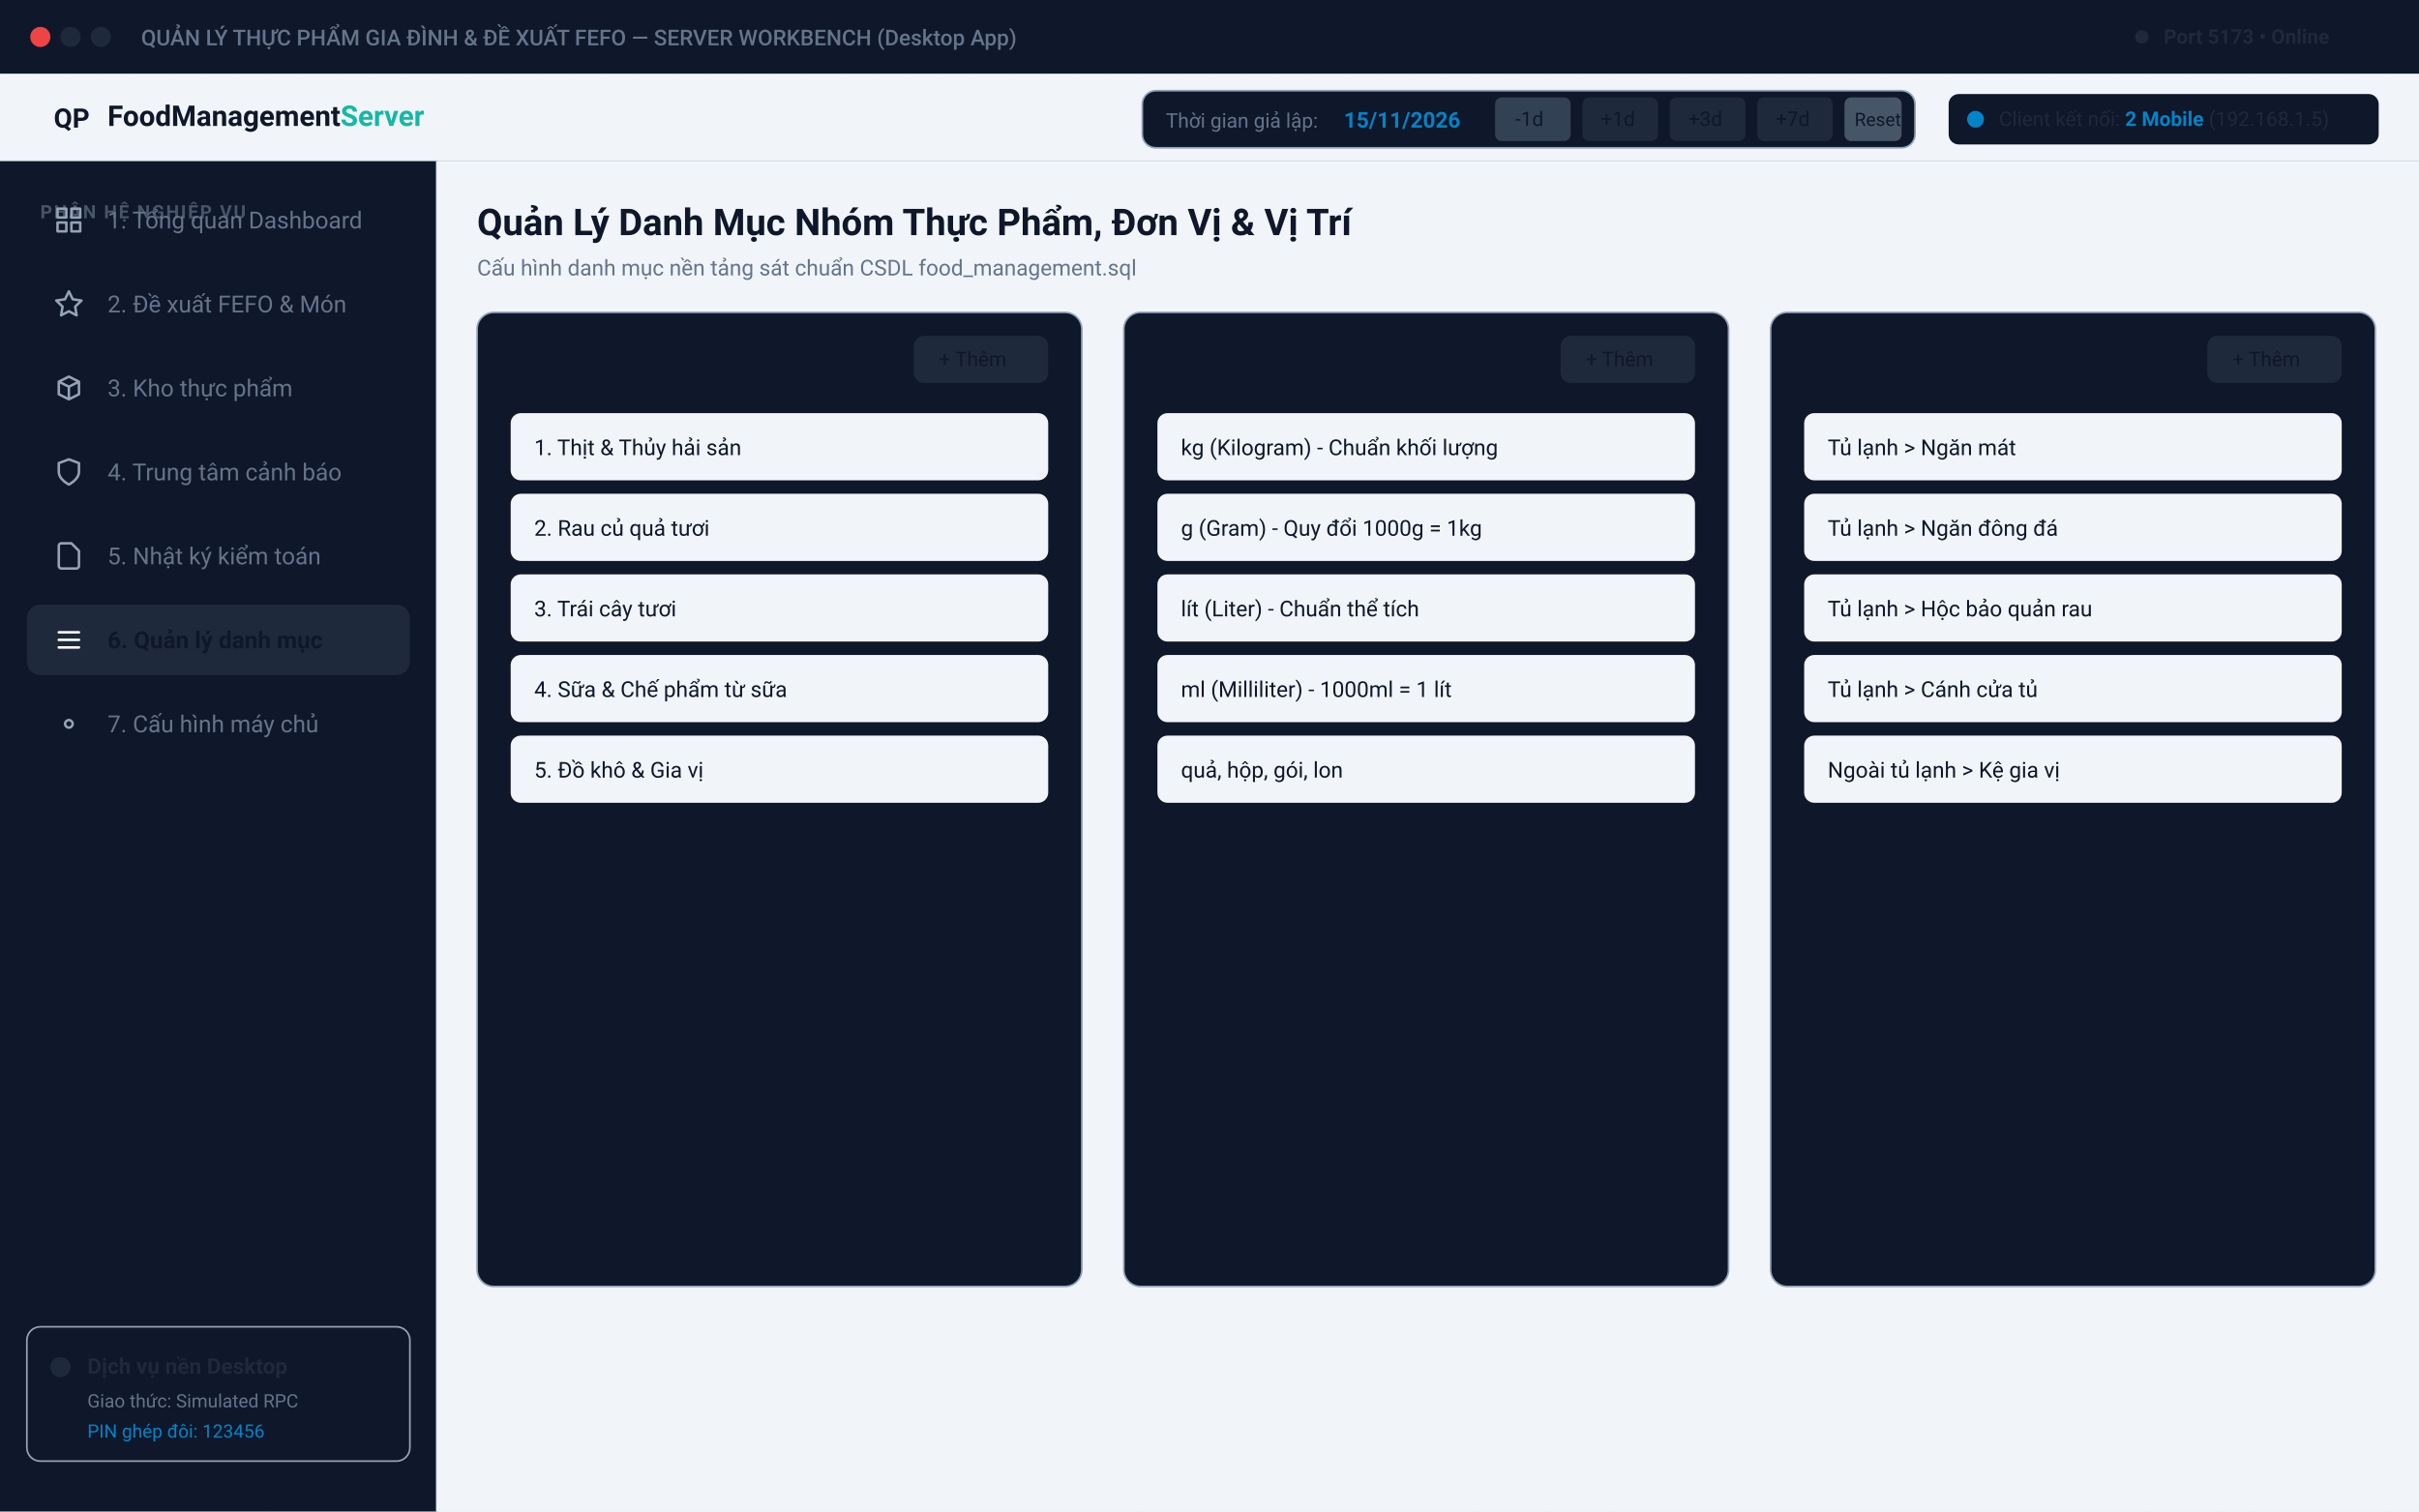
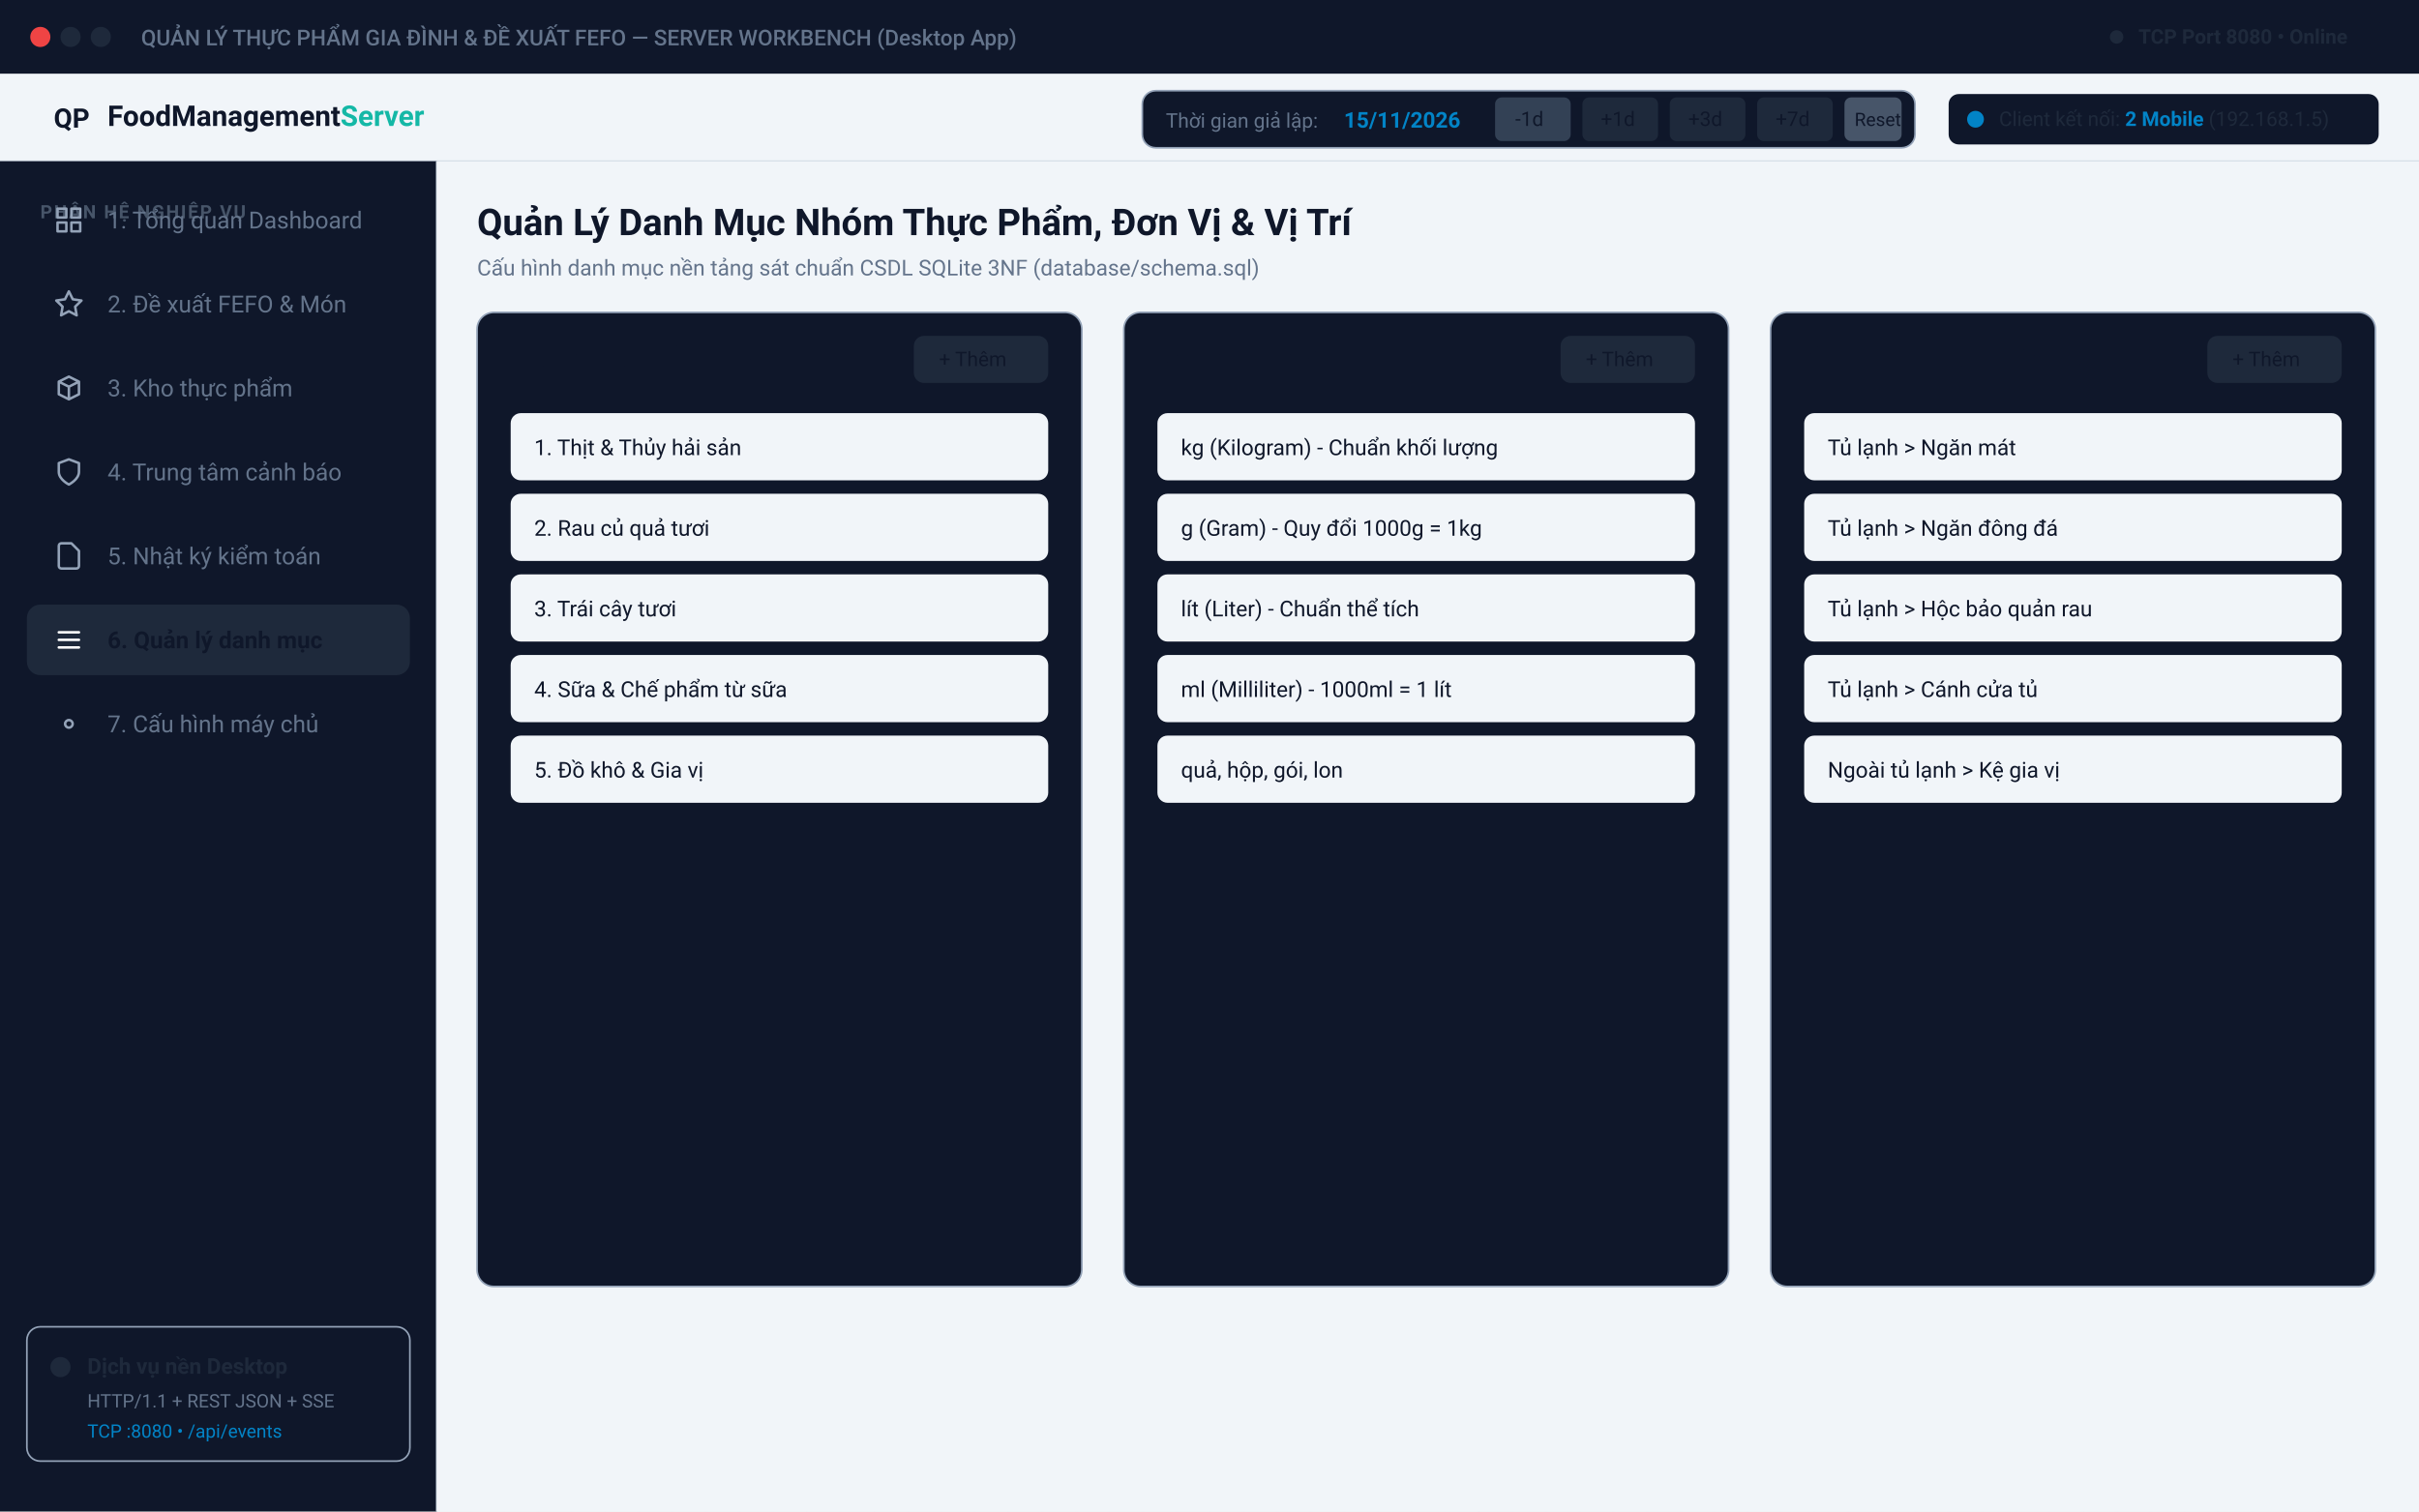
<svg xmlns="http://www.w3.org/2000/svg" viewBox="0 0 1440 900" width="1440" height="900" style="background:#F8FAFC;font-family:'Segoe UI',Roboto,Helvetica,Arial,sans-serif;">
  <defs>
    <filter id="shadow" x="-5%" y="-5%" width="110%" height="110%">
      <feDropShadow dx="0" dy="4" stdDeviation="6" flood-color="#000" flood-opacity="0.25" />
    </filter>
    <linearGradient id="primaryGrad" x1="0%" y1="0%" x2="100%" y2="100%">
      <stop offset="0%" stop-color="#0F766E" />
      <stop offset="100%" stop-color="#14B8A6" />
    </linearGradient>
    <linearGradient id="accentGrad" x1="0%" y1="0%" x2="100%" y2="100%">
      <stop offset="0%" stop-color="#F59E0B" />
      <stop offset="100%" stop-color="#D97706" />
    </linearGradient>
    <pattern id="wfGrid" width="20" height="20" patternUnits="userSpaceOnUse">
      <path d="M 20 0 L 0 0 0 20" fill="none" stroke="#E2E8F0" stroke-width="0.8" />
    </pattern>
  </defs>
  <rect width="100%" height="100%" fill="url(#wfGrid)" opacity="0.6" />
  <rect x="0" y="0" width="1440" height="44" fill="#0F172A" />
  <circle cx="24" cy="22" r="6" fill="#EF4444" />
  <circle cx="42" cy="22" r="6" fill="#1E293B" />
  <circle cx="60" cy="22" r="6" fill="#1E293B" />
  <text x="84" y="27" fill="#64748B" font-size="13" font-weight="500">QUẢN LÝ THỰC PHẨM GIA ĐÌNH &amp; ĐỀ XUẤT FEFO — SERVER WORKBENCH (Desktop App)</text>
-   <rect x="1260" y="10" width="160" height="24" rx="12" fill="#0F172A" />
-   <circle cx="1275" cy="22" r="4" fill="#1E293B" />
-   <text x="1288" y="26" fill="#1E293B" font-size="12" font-weight="600">Port 5173 • Online</text>
+   <rect x="1245" y="10" width="175" height="24" rx="12" fill="#0F172A" />
+   <circle cx="1260" cy="22" r="4" fill="#1E293B" />
+   <text x="1273" y="26" fill="#1E293B" font-size="12" font-weight="600">TCP Port 8080 • Online</text>
  <rect x="0" y="44" width="1440" height="52" fill="#F1F5F9" />
  <line x1="0" y1="96" x2="1440" y2="96" stroke="#CBD5E1" stroke-width="1" />
  <rect x="24" y="56" width="30" height="28" rx="6" fill="#F1F5F9" />
  <text x="32" y="76" fill="#0F172A" font-size="16" font-weight="700">QP</text>
  <text x="64" y="75" fill="#0F172A" font-size="17" font-weight="700">FoodManagement<tspan fill="#14B8A6">Server</tspan>
  </text>
  <g id="Time_Simulator_Bar" transform="translate(680, 54)">
    <rect x="0" y="0" width="460" height="34" rx="8" fill="#0F172A" stroke="#94A3B8" stroke-width="1" />
    <text x="14" y="22" fill="#64748B" font-size="12">Thời gian giả lập:</text>
    <text x="120" y="22" fill="#0284C7" font-size="13" font-weight="700">15/11/2026</text>
    <rect x="210" y="4" width="45" height="26" rx="4" fill="#334155" />
    <text x="222" y="21" fill="#0F172A" font-size="12">-1d</text>
    <rect x="262" y="4" width="45" height="26" rx="4" fill="#1E293B" />
    <text x="273" y="21" fill="#0F172A" font-size="12">+1d</text>
    <rect x="314" y="4" width="45" height="26" rx="4" fill="#1E293B" />
    <text x="325" y="21" fill="#0F172A" font-size="12">+3d</text>
    <rect x="366" y="4" width="45" height="26" rx="4" fill="#1E293B" />
    <text x="377" y="21" fill="#0F172A" font-size="12">+7d</text>
    <rect x="418" y="4" width="34" height="26" rx="4" fill="#475569" />
    <text x="424" y="21" fill="#0F172A" font-size="11">Reset</text>
  </g>
  <rect x="1160" y="56" width="256" height="30" rx="6" fill="#0F172A" />
  <circle cx="1176" cy="71" r="5" fill="#0284C7" />
  <text x="1190" y="75" fill="#1E293B" font-size="12">Client kết nối: <tspan fill="#0284C7" font-weight="700">2 Mobile</tspan> (192.168.1.5)</text>
  <rect x="0" y="96" width="260" height="804" fill="#0F172A" />
  <line x1="260" y1="96" x2="260" y2="900" stroke="#CBD5E1" stroke-width="1" />
  <text x="24" y="130" fill="#475569" font-size="11" font-weight="700" letter-spacing="1">PHÂN HỆ NGHIỆP VỤ</text>
  <g id="Nav_DSK-01" cursor="pointer">
    <rect x="16" y="110" width="228" height="42" rx="8" fill="transparent" />
    <path d="M3 3h7v7H3zm11 0h7v7h-7zM3 14h7v7H3zm11 0h7v7h-7z" fill="none" stroke="#94A3B8" stroke-width="2" stroke-linecap="round" stroke-linejoin="round" transform="translate(32, 122) scale(0.75)" />
    <text x="64" y="136" fill="#64748B" font-size="14" font-weight="400">1. Tổng quan Dashboard</text>
  </g>
  <g id="Nav_DSK-02" cursor="pointer">
    <rect x="16" y="160" width="228" height="42" rx="8" fill="transparent" />
    <path d="M12 2l3.09 6.26L22 9.27l-5 4.87 1.18 6.88L12 17.77l-6.18 3.25L7 14.14 2 9.27l6.91-1.01L12 2z" fill="none" stroke="#94A3B8" stroke-width="2" stroke-linecap="round" stroke-linejoin="round" transform="translate(32, 172) scale(0.75)" />
    <text x="64" y="186" fill="#64748B" font-size="14" font-weight="400">2. Đề xuất FEFO &amp; Món</text>
  </g>
  <g id="Nav_DSK-03" cursor="pointer">
    <rect x="16" y="210" width="228" height="42" rx="8" fill="transparent" />
    <path d="M20 7l-8-4-8 4m16 0l-8 4m8-4v10l-8 4m0-10L4 7m8 4v10M4 7v10l8 4" fill="none" stroke="#94A3B8" stroke-width="2" stroke-linecap="round" stroke-linejoin="round" transform="translate(32, 222) scale(0.75)" />
    <text x="64" y="236" fill="#64748B" font-size="14" font-weight="400">3. Kho thực phẩm</text>
  </g>
  <g id="Nav_DSK-04" cursor="pointer">
    <rect x="16" y="260" width="228" height="42" rx="8" fill="transparent" />
    <path d="M12 22s8-4 8-10V5l-8-3-8 3v7c0 6 8 10 8 10z" fill="none" stroke="#94A3B8" stroke-width="2" stroke-linecap="round" stroke-linejoin="round" transform="translate(32, 272) scale(0.75)" />
    <text x="64" y="286" fill="#64748B" font-size="14" font-weight="400">4. Trung tâm cảnh báo</text>
  </g>
  <g id="Nav_DSK-05" cursor="pointer">
    <rect x="16" y="310" width="228" height="42" rx="8" fill="transparent" />
    <path d="M14 2H6a2 2 0 0 0-2 2v16a2 2 0 0 0 2 2h12a2 2 0 0 0 2-2V8z" fill="none" stroke="#94A3B8" stroke-width="2" stroke-linecap="round" stroke-linejoin="round" transform="translate(32, 322) scale(0.75)" />
    <text x="64" y="336" fill="#64748B" font-size="14" font-weight="400">5. Nhật ký kiểm toán</text>
  </g>
  <g id="Nav_DSK-06" cursor="pointer">
    <rect x="16" y="360" width="228" height="42" rx="8" fill="#1E293B" />
    <path d="M4 6h16M4 12h16M4 18h16" fill="none" stroke="#FFFFFF" stroke-width="2" stroke-linecap="round" stroke-linejoin="round" transform="translate(32, 372) scale(0.75)" />
    <text x="64" y="386" fill="#0F172A" font-size="14" font-weight="600">6. Quản lý danh mục</text>
  </g>
  <g id="Nav_DSK-07" cursor="pointer">
    <rect x="16" y="410" width="228" height="42" rx="8" fill="transparent" />
    <path d="M12 15a3 3 0 1 0 0-6 3 3 0 0 0 0 6z" fill="none" stroke="#94A3B8" stroke-width="2" stroke-linecap="round" stroke-linejoin="round" transform="translate(32, 422) scale(0.75)" />
    <text x="64" y="436" fill="#64748B" font-size="14" font-weight="400">7. Cấu hình máy chủ</text>
  </g>
  <g transform="translate(16, 790)">
    <rect x="0" y="0" width="228" height="80" rx="8" fill="#0F172A" stroke="#94A3B8" stroke-width="1" />
    <circle cx="20" cy="24" r="6" fill="#1E293B" />
    <text x="36" y="28" fill="#1E293B" font-size="13" font-weight="600">Dịch vụ nền Desktop</text>
-     <text x="36" y="48" fill="#64748B" font-size="11">Giao thức: Simulated RPC</text>
-     <text x="36" y="66" fill="#0284C7" font-size="11">PIN ghép đôi: 123456</text>
+     <text x="36" y="48" fill="#64748B" font-size="11">HTTP/1.1 + REST JSON + SSE</text>
+     <text x="36" y="66" fill="#0284C7" font-size="11">TCP :8080 • /api/events</text>
  </g>
  <rect x="260" y="96" width="1180" height="804" fill="#F1F5F9" />
  <g id="Content_DSK-06" transform="translate(284, 116)">
    <text x="0" y="24" fill="#0F172A" font-size="22" font-weight="700">Quản Lý Danh Mục Nhóm Thực Phẩm, Đơn Vị &amp; Vị Trí</text>
-     <text x="0" y="48" fill="#64748B" font-size="13">Cấu hình danh mục nền tảng sát chuẩn CSDL food_management.sql</text>
+     <text x="0" y="48" fill="#64748B" font-size="13">Cấu hình danh mục nền tảng sát chuẩn CSDL SQLite 3NF (database/schema.sql)</text>
    <g transform="translate(0, 70)">
      <rect x="0" y="0" width="360" height="580" rx="10" fill="#0F172A" stroke="#94A3B8" stroke-width="1" />
      <text x="20" y="32" fill="#0F172A" font-size="16" font-weight="700">Nhóm Thực Phẩm (7)</text>
      <rect x="260" y="14" width="80" height="28" rx="6" fill="#1E293B" />
      <text x="275" y="32" fill="#0F172A" font-size="12">+ Thêm</text>
      <g transform="translate(20, 60)">
        <rect x="0" y="0" width="320" height="40" rx="6" fill="#F1F5F9" />
        <text x="14" y="25" fill="#0F172A" font-size="13">1. Thịt &amp; Thủy hải sản</text>
        <rect x="0" y="48" width="320" height="40" rx="6" fill="#F1F5F9" />
        <text x="14" y="73" fill="#0F172A" font-size="13">2. Rau củ quả tươi</text>
        <rect x="0" y="96" width="320" height="40" rx="6" fill="#F1F5F9" />
        <text x="14" y="121" fill="#0F172A" font-size="13">3. Trái cây tươi</text>
        <rect x="0" y="144" width="320" height="40" rx="6" fill="#F1F5F9" />
        <text x="14" y="169" fill="#0F172A" font-size="13">4. Sữa &amp; Chế phẩm từ sữa</text>
        <rect x="0" y="192" width="320" height="40" rx="6" fill="#F1F5F9" />
        <text x="14" y="217" fill="#0F172A" font-size="13">5. Đồ khô &amp; Gia vị</text>
      </g>
      <g transform="translate(385, 0)">
        <rect x="0" y="0" width="360" height="580" rx="10" fill="#0F172A" stroke="#94A3B8" stroke-width="1" />
        <text x="20" y="32" fill="#0F172A" font-size="16" font-weight="700">Đơn Vị Tính (8)</text>
        <rect x="260" y="14" width="80" height="28" rx="6" fill="#1E293B" />
        <text x="275" y="32" fill="#0F172A" font-size="12">+ Thêm</text>
        <g transform="translate(20, 60)">
          <rect x="0" y="0" width="320" height="40" rx="6" fill="#F1F5F9" />
          <text x="14" y="25" fill="#0F172A" font-size="13">kg (Kilogram) - Chuẩn khối lượng</text>
          <rect x="0" y="48" width="320" height="40" rx="6" fill="#F1F5F9" />
          <text x="14" y="73" fill="#0F172A" font-size="13">g (Gram) - Quy đổi 1000g = 1kg</text>
          <rect x="0" y="96" width="320" height="40" rx="6" fill="#F1F5F9" />
          <text x="14" y="121" fill="#0F172A" font-size="13">lít (Liter) - Chuẩn thể tích</text>
          <rect x="0" y="144" width="320" height="40" rx="6" fill="#F1F5F9" />
          <text x="14" y="169" fill="#0F172A" font-size="13">ml (Milliliter) - 1000ml = 1 lít</text>
          <rect x="0" y="192" width="320" height="40" rx="6" fill="#F1F5F9" />
          <text x="14" y="217" fill="#0F172A" font-size="13">quả, hộp, gói, lon</text>
        </g>
      </g>
      <g transform="translate(770, 0)">
        <rect x="0" y="0" width="360" height="580" rx="10" fill="#0F172A" stroke="#94A3B8" stroke-width="1" />
        <text x="20" y="32" fill="#0F172A" font-size="16" font-weight="700">Vị Trí Lưu Trữ 2 Cấp (8)</text>
        <rect x="260" y="14" width="80" height="28" rx="6" fill="#1E293B" />
        <text x="275" y="32" fill="#0F172A" font-size="12">+ Thêm</text>
        <g transform="translate(20, 60)">
          <rect x="0" y="0" width="320" height="40" rx="6" fill="#F1F5F9" />
          <text x="14" y="25" fill="#0F172A" font-size="13">Tủ lạnh &gt; Ngăn mát</text>
          <rect x="0" y="48" width="320" height="40" rx="6" fill="#F1F5F9" />
          <text x="14" y="73" fill="#0F172A" font-size="13">Tủ lạnh &gt; Ngăn đông đá</text>
          <rect x="0" y="96" width="320" height="40" rx="6" fill="#F1F5F9" />
          <text x="14" y="121" fill="#0F172A" font-size="13">Tủ lạnh &gt; Hộc bảo quản rau</text>
          <rect x="0" y="144" width="320" height="40" rx="6" fill="#F1F5F9" />
          <text x="14" y="169" fill="#0F172A" font-size="13">Tủ lạnh &gt; Cánh cửa tủ</text>
          <rect x="0" y="192" width="320" height="40" rx="6" fill="#F1F5F9" />
          <text x="14" y="217" fill="#0F172A" font-size="13">Ngoài tủ lạnh &gt; Kệ gia vị</text>
        </g>
      </g>
    </g>
  </g>
</svg>
